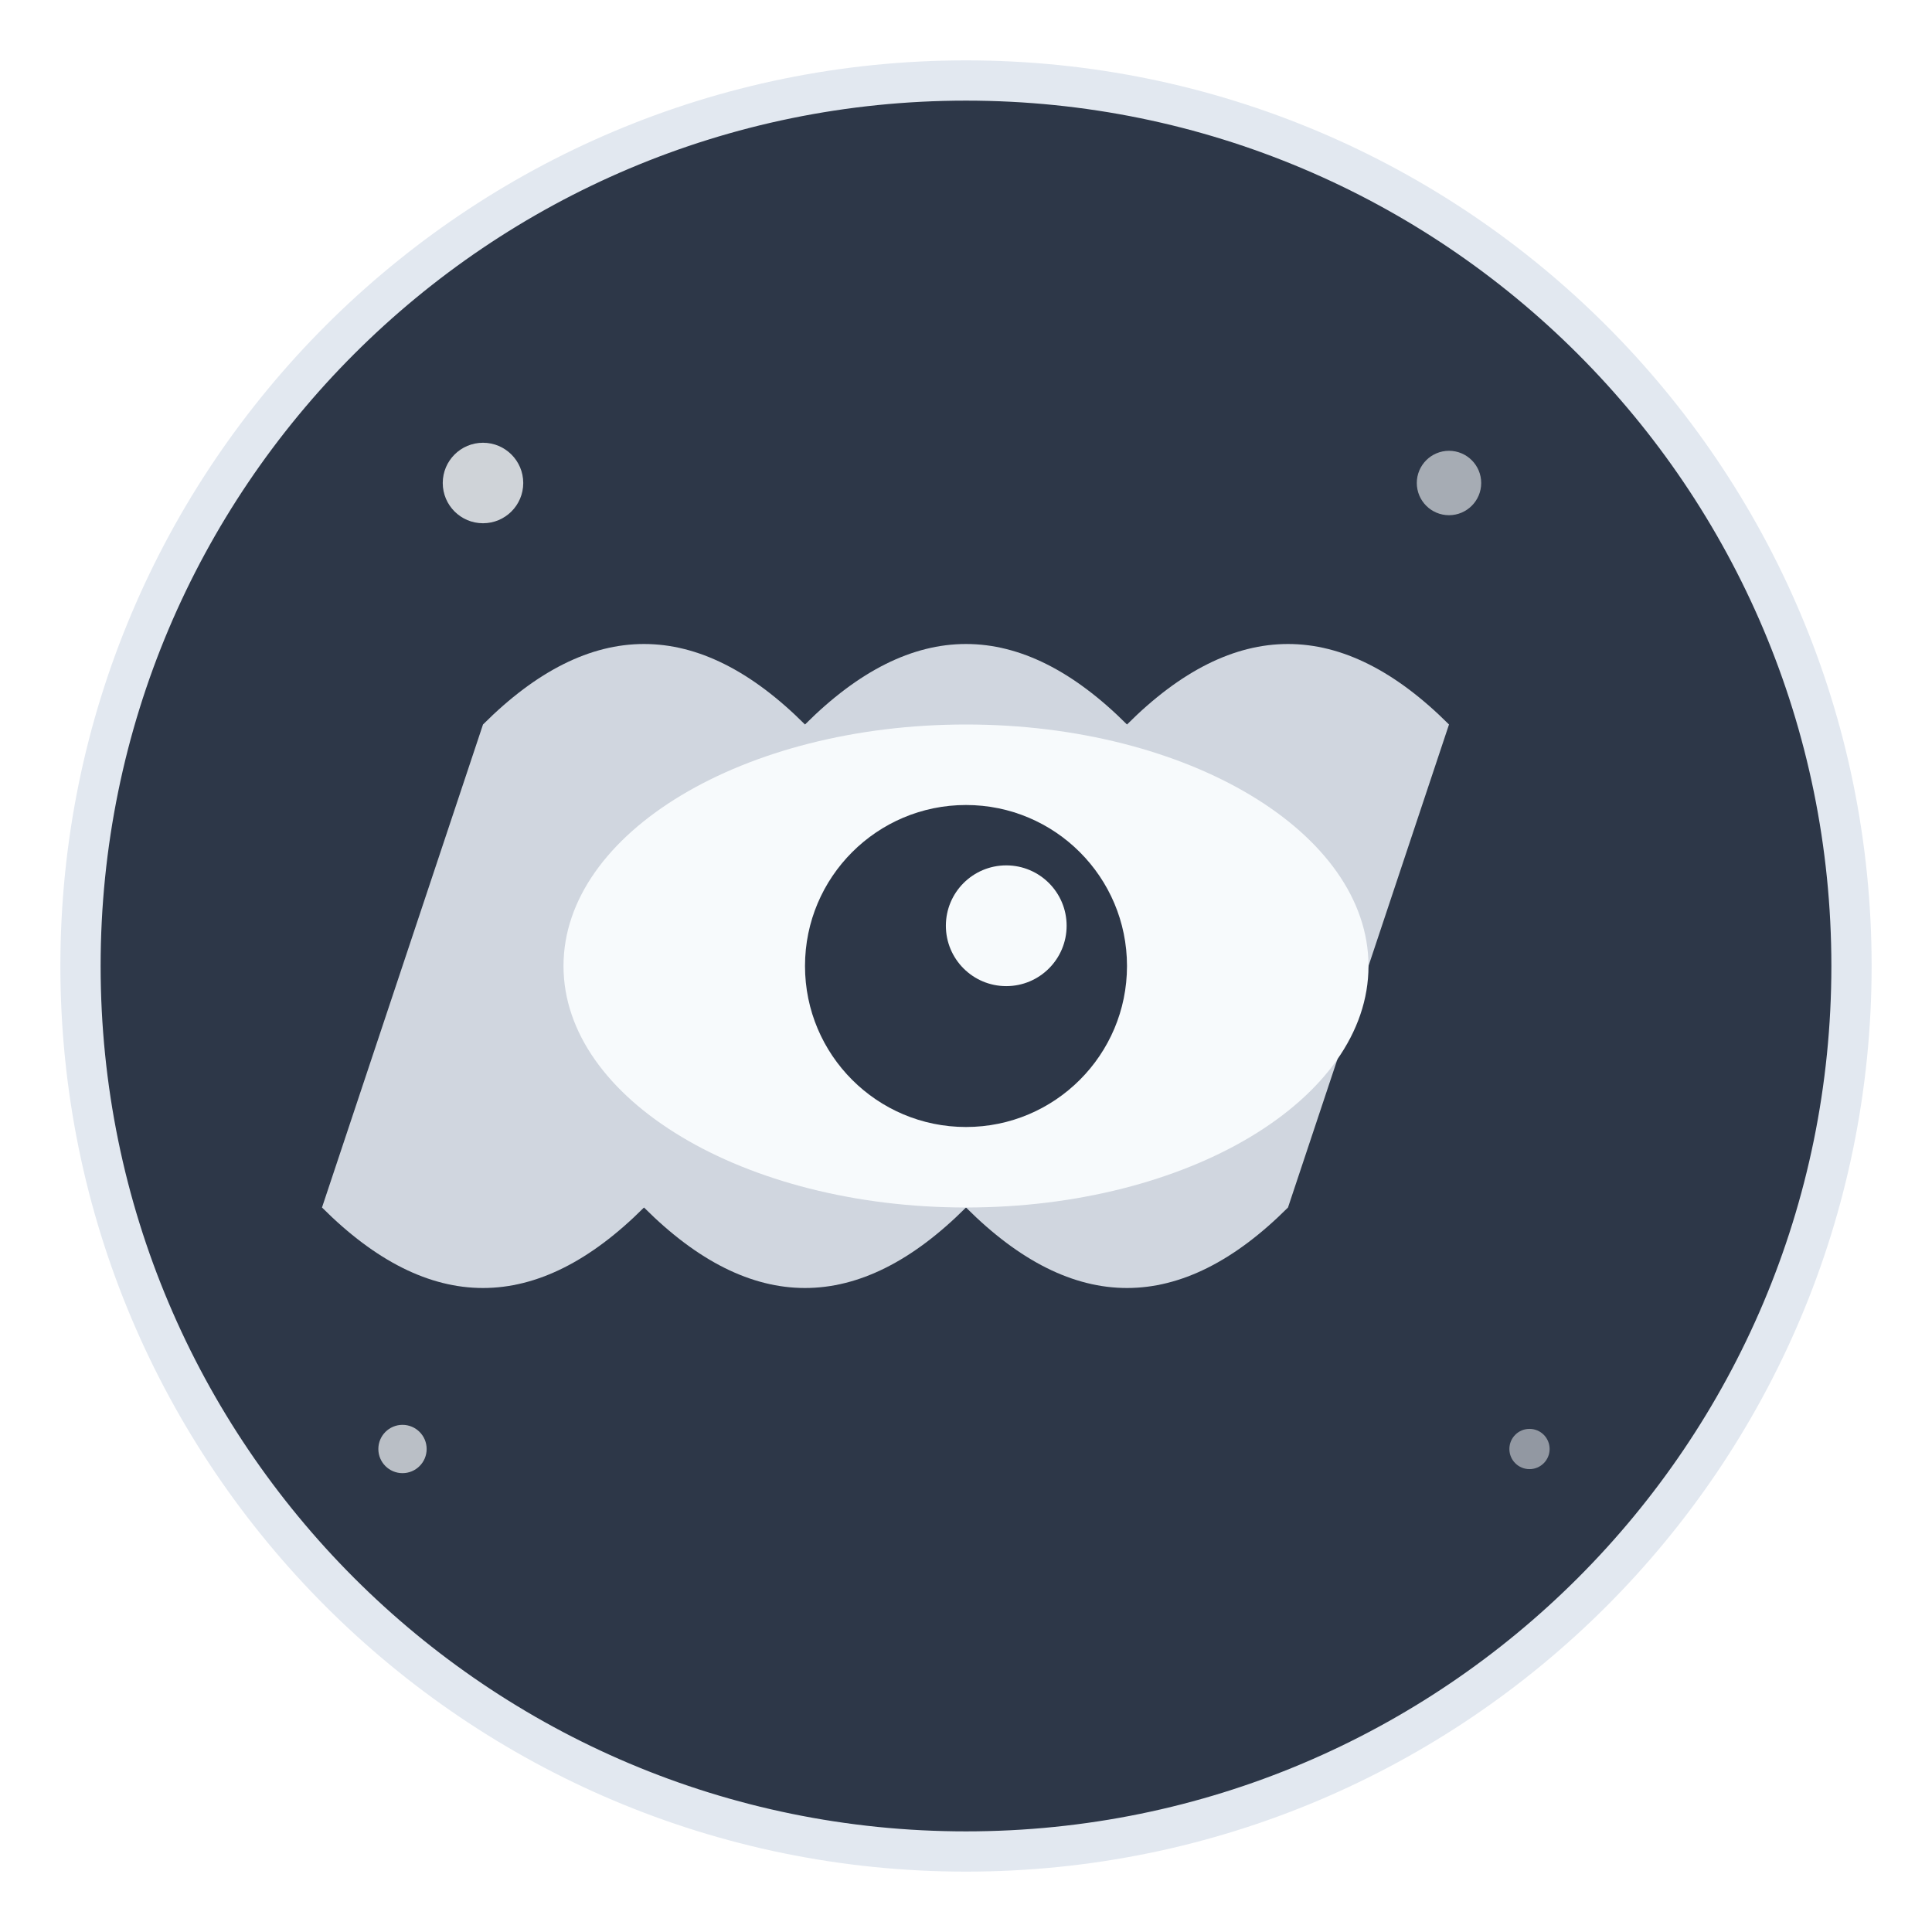
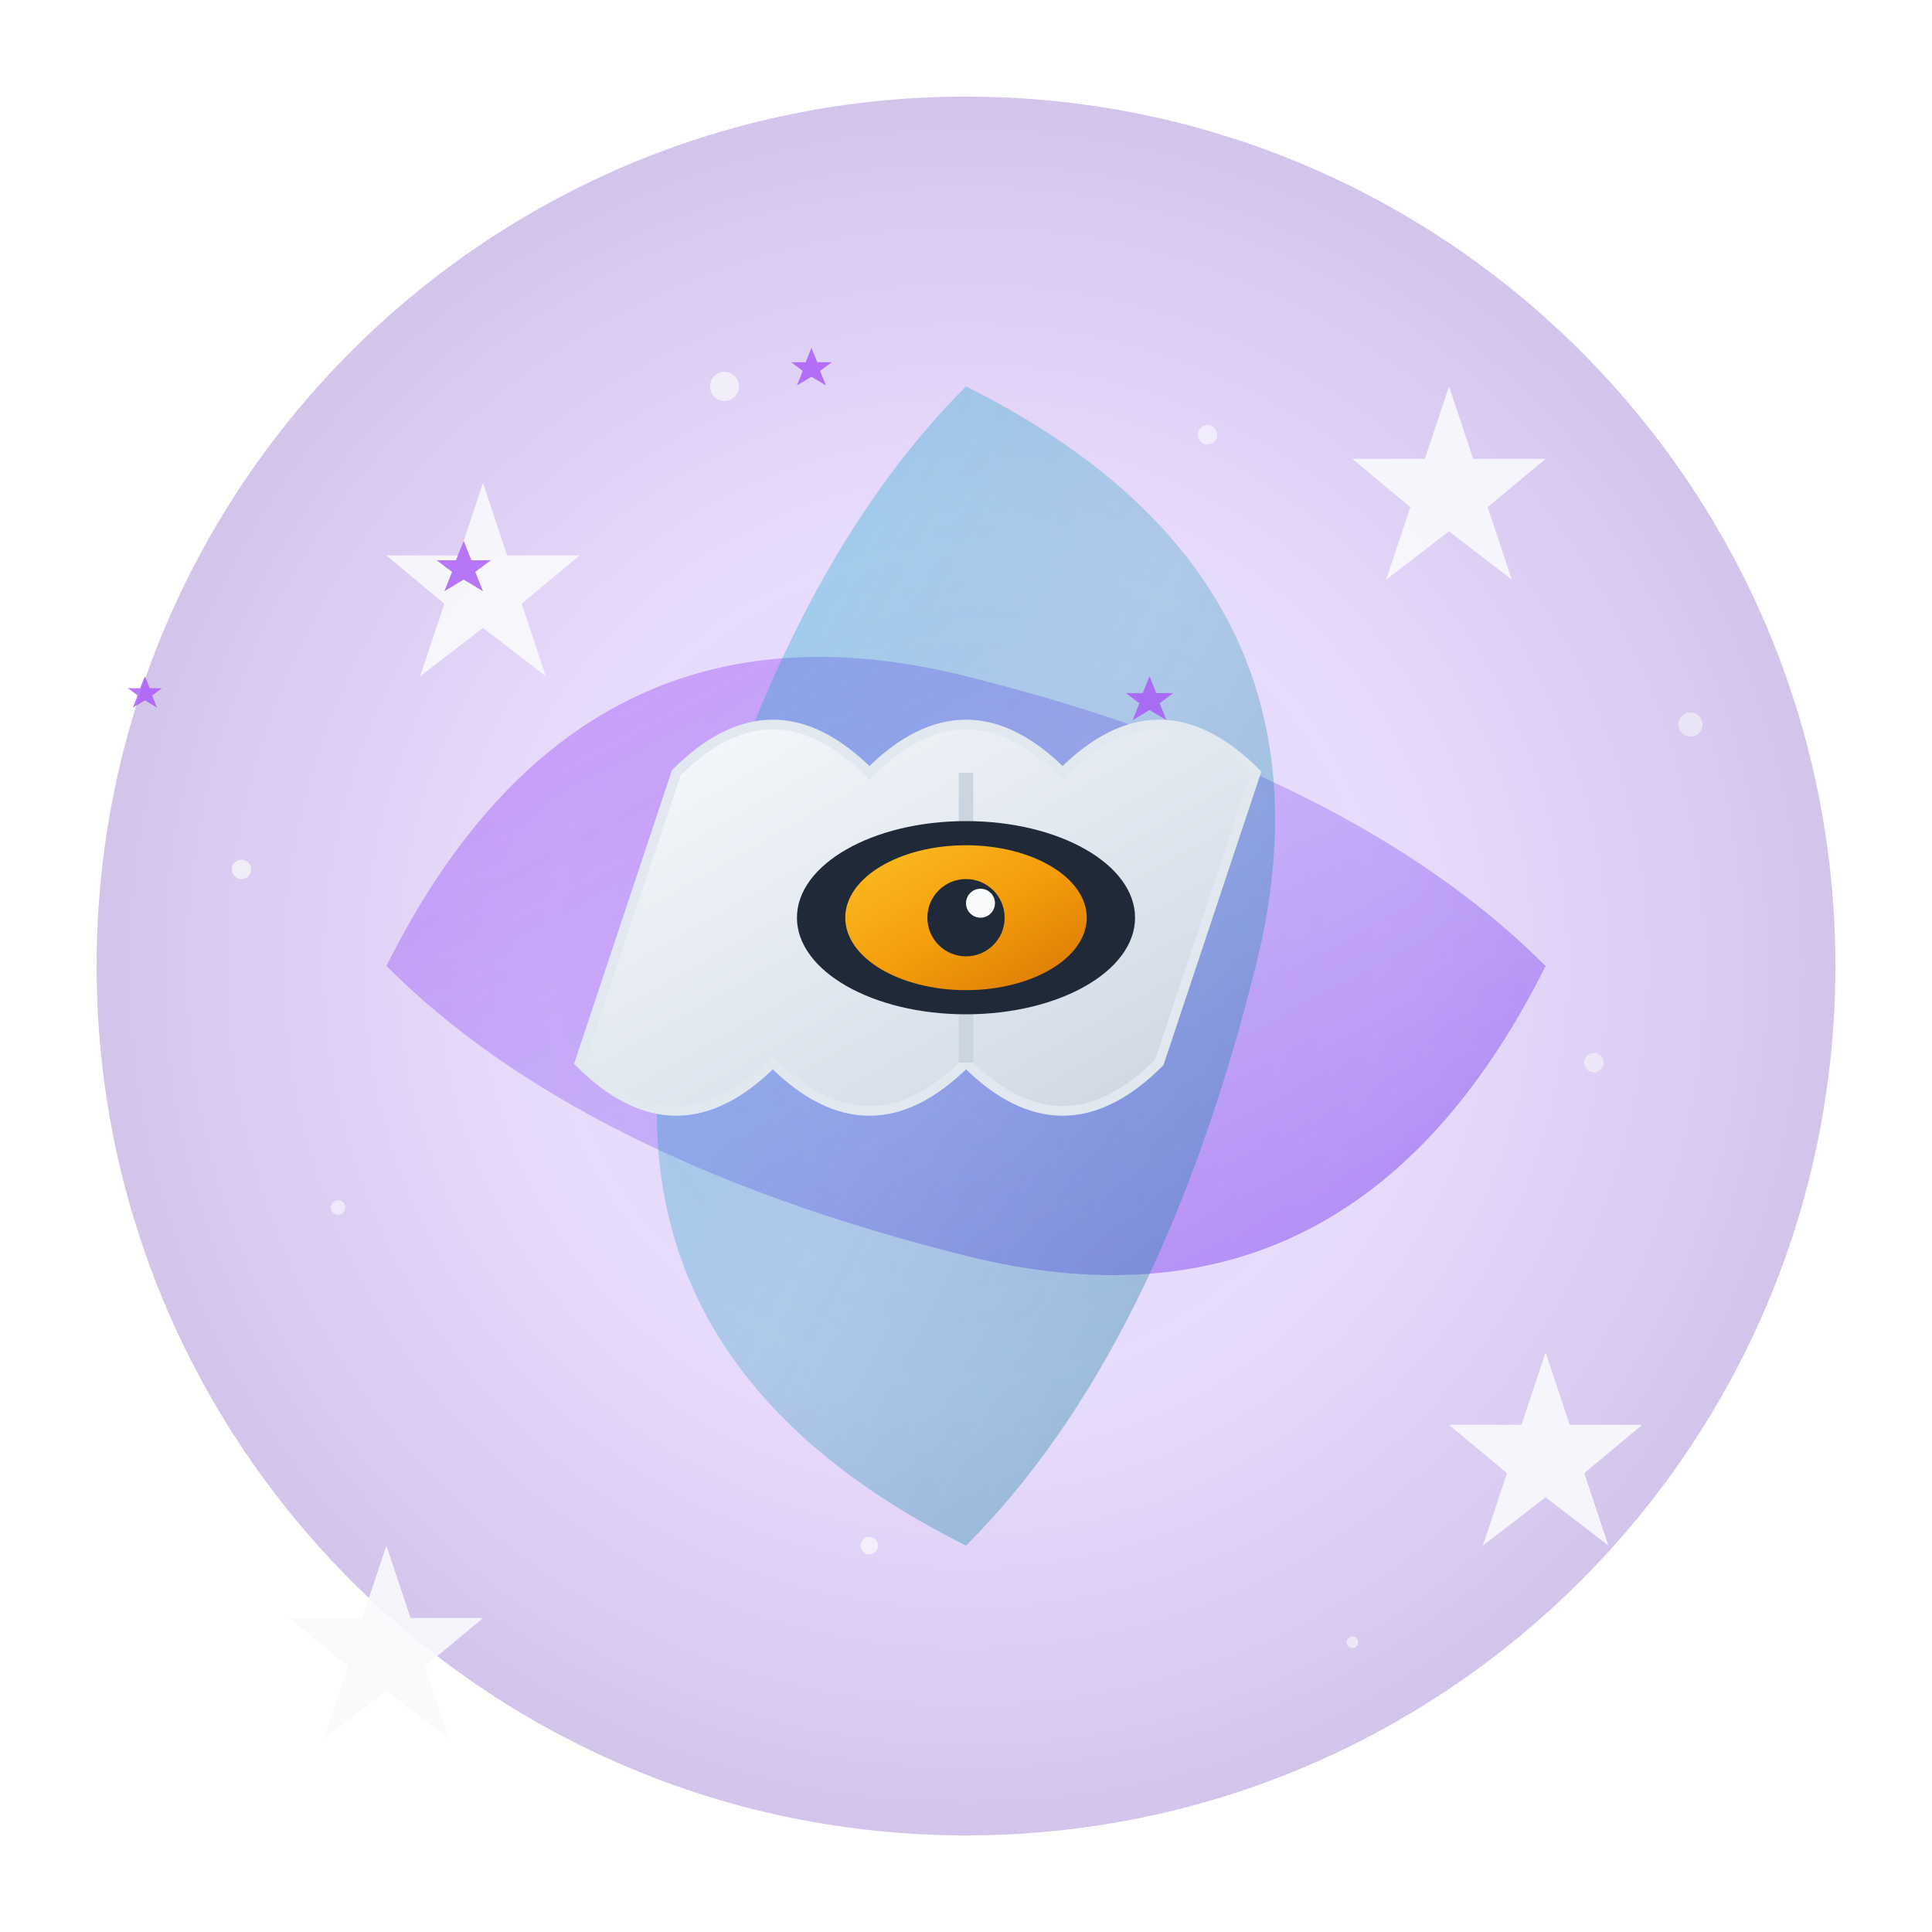
- <svg xmlns="http://www.w3.org/2000/svg" width="48" height="48" viewBox="0 0 48 48" fill="none">
-   <circle cx="24" cy="24" r="22" fill="#2D3748" stroke="#E2E8F0" stroke-width="1" />
-   <path d="M12 18 Q16 14 20 18 Q24 14 28 18 Q32 14 36 18 L32 30 Q28 34 24 30 Q20 34 16 30 Q12 34 8 30 Z" fill="#E2E8F0" opacity="0.9" />
-   <ellipse cx="24" cy="24" rx="10" ry="6" fill="#F7FAFC" />
-   <circle cx="24" cy="24" r="4" fill="#2D3748" />
-   <circle cx="25" cy="23" r="1.5" fill="#F7FAFC" />
-   <circle cx="12" cy="12" r="1" fill="#F7FAFC" opacity="0.8" />
-   <circle cx="36" cy="12" r="0.8" fill="#F7FAFC" opacity="0.6" />
-   <circle cx="10" cy="36" r="0.6" fill="#F7FAFC" opacity="0.7" />
-   <circle cx="38" cy="36" r="0.5" fill="#F7FAFC" opacity="0.5" />
+ <svg xmlns="http://www.w3.org/2000/svg" width="40" height="40" viewBox="0 0 400 400" fill="none">
+   <defs>
+     <radialGradient id="cosmicBg" cx="50%" cy="50%" r="50%">
+       <stop offset="0%" style="stop-color:#8B5CF6;stop-opacity:0.8" />
+       <stop offset="50%" style="stop-color:#7C3AED;stop-opacity:0.6" />
+       <stop offset="100%" style="stop-color:#5B21B6;stop-opacity:0.9" />
+     </radialGradient>
+     <linearGradient id="bookGradient" x1="0%" y1="0%" x2="100%" y2="100%">
+       <stop offset="0%" style="stop-color:#F8FAFC;stop-opacity:1" />
+       <stop offset="50%" style="stop-color:#E2E8F0;stop-opacity:1" />
+       <stop offset="100%" style="stop-color:#CBD5E0;stop-opacity:1" />
+     </linearGradient>
+     <linearGradient id="eyeGradient" x1="0%" y1="0%" x2="100%" y2="100%">
+       <stop offset="0%" style="stop-color:#FBBF24;stop-opacity:1" />
+       <stop offset="50%" style="stop-color:#F59E0B;stop-opacity:1" />
+       <stop offset="100%" style="stop-color:#D97706;stop-opacity:1" />
+     </linearGradient>
+     <linearGradient id="swirl1" x1="0%" y1="0%" x2="100%" y2="100%">
+       <stop offset="0%" style="stop-color:#A855F7;stop-opacity:0.8" />
+       <stop offset="50%" style="stop-color:#8B5CF6;stop-opacity:0.6" />
+       <stop offset="100%" style="stop-color:#7C3AED;stop-opacity:0.9" />
+     </linearGradient>
+     <linearGradient id="swirl2" x1="0%" y1="0%" x2="100%" y2="100%">
+       <stop offset="0%" style="stop-color:#06B6D4;stop-opacity:0.7" />
+       <stop offset="50%" style="stop-color:#0891B2;stop-opacity:0.5" />
+       <stop offset="100%" style="stop-color:#0E7490;stop-opacity:0.8" />
+     </linearGradient>
+   </defs>
+   <circle cx="200" cy="200" r="180" fill="url(#cosmicBg)" opacity="0.3" />
+   <path d="M80 200 Q120 120 200 140 Q280 160 320 200 Q280 280 200 260 Q120 240 80 200 Z" fill="url(#swirl1)" opacity="0.6" />
+   <path d="M200 80 Q280 120 260 200 Q240 280 200 320 Q120 280 140 200 Q160 120 200 80 Z" fill="url(#swirl2)" opacity="0.5" />
+   <path d="M140 160 Q160 140 180 160 Q200 140 220 160 Q240 140 260 160 L240 220 Q220 240 200 220 Q180 240 160 220 Q140 240 120 220 Z" fill="url(#bookGradient)" stroke="#E2E8F0" stroke-width="2" />
+   <line x1="200" y1="160" x2="200" y2="220" stroke="#CBD5E0" stroke-width="3" />
+   <ellipse cx="200" cy="190" rx="35" ry="20" fill="#1F2937" />
+   <ellipse cx="200" cy="190" rx="25" ry="15" fill="url(#eyeGradient)" />
+   <circle cx="200" cy="190" r="8" fill="#1F2937" />
+   <circle cx="203" cy="187" r="3" fill="#F8FAFC" />
+   <g fill="#F8FAFC" opacity="0.9">
+     <polygon points="100,100 105,115 120,115 108,125 113,140 100,130 87,140 92,125 80,115 95,115" />
+     <polygon points="300,80 305,95 320,95 308,105 313,120 300,110 287,120 292,105 280,95 295,95" />
+     <polygon points="320,280 325,295 340,295 328,305 333,320 320,310 307,320 312,305 300,295 315,295" />
+     <polygon points="80,320 85,335 100,335 88,345 93,360 80,350 67,360 72,345 60,335 75,335" />
+     <circle cx="150" cy="80" r="3" fill="#F8FAFC" opacity="0.8" />
+     <circle cx="250" cy="90" r="2" fill="#F8FAFC" opacity="0.7" />
+     <circle cx="350" cy="150" r="2.5" fill="#F8FAFC" opacity="0.6" />
+     <circle cx="50" cy="180" r="2" fill="#F8FAFC" opacity="0.8" />
+     <circle cx="70" cy="250" r="1.5" fill="#F8FAFC" opacity="0.7" />
+     <circle cx="330" cy="220" r="2" fill="#F8FAFC" opacity="0.6" />
+     <circle cx="180" cy="320" r="1.8" fill="#F8FAFC" opacity="0.8" />
+     <circle cx="280" cy="340" r="1.2" fill="#F8FAFC" opacity="0.7" />
+   </g>
+   <g fill="#A855F7" opacity="0.8">
+     <polygon points="120,140 122,145 127,145 123,148 125,153 120,150 115,153 117,148 113,145 118,145" transform="scale(0.8)" />
+     <polygon points="280,120 282,125 287,125 283,128 285,133 280,130 275,133 277,128 273,125 278,125" transform="scale(0.6)" />
+     <polygon points="340,200 342,205 347,205 343,208 345,213 340,210 335,213 337,208 333,205 338,205" transform="scale(0.7)" />
+     <polygon points="60,280 62,285 67,285 63,288 65,293 60,290 55,293 57,288 53,285 58,285" transform="scale(0.5)" />
+   </g>
</svg>
